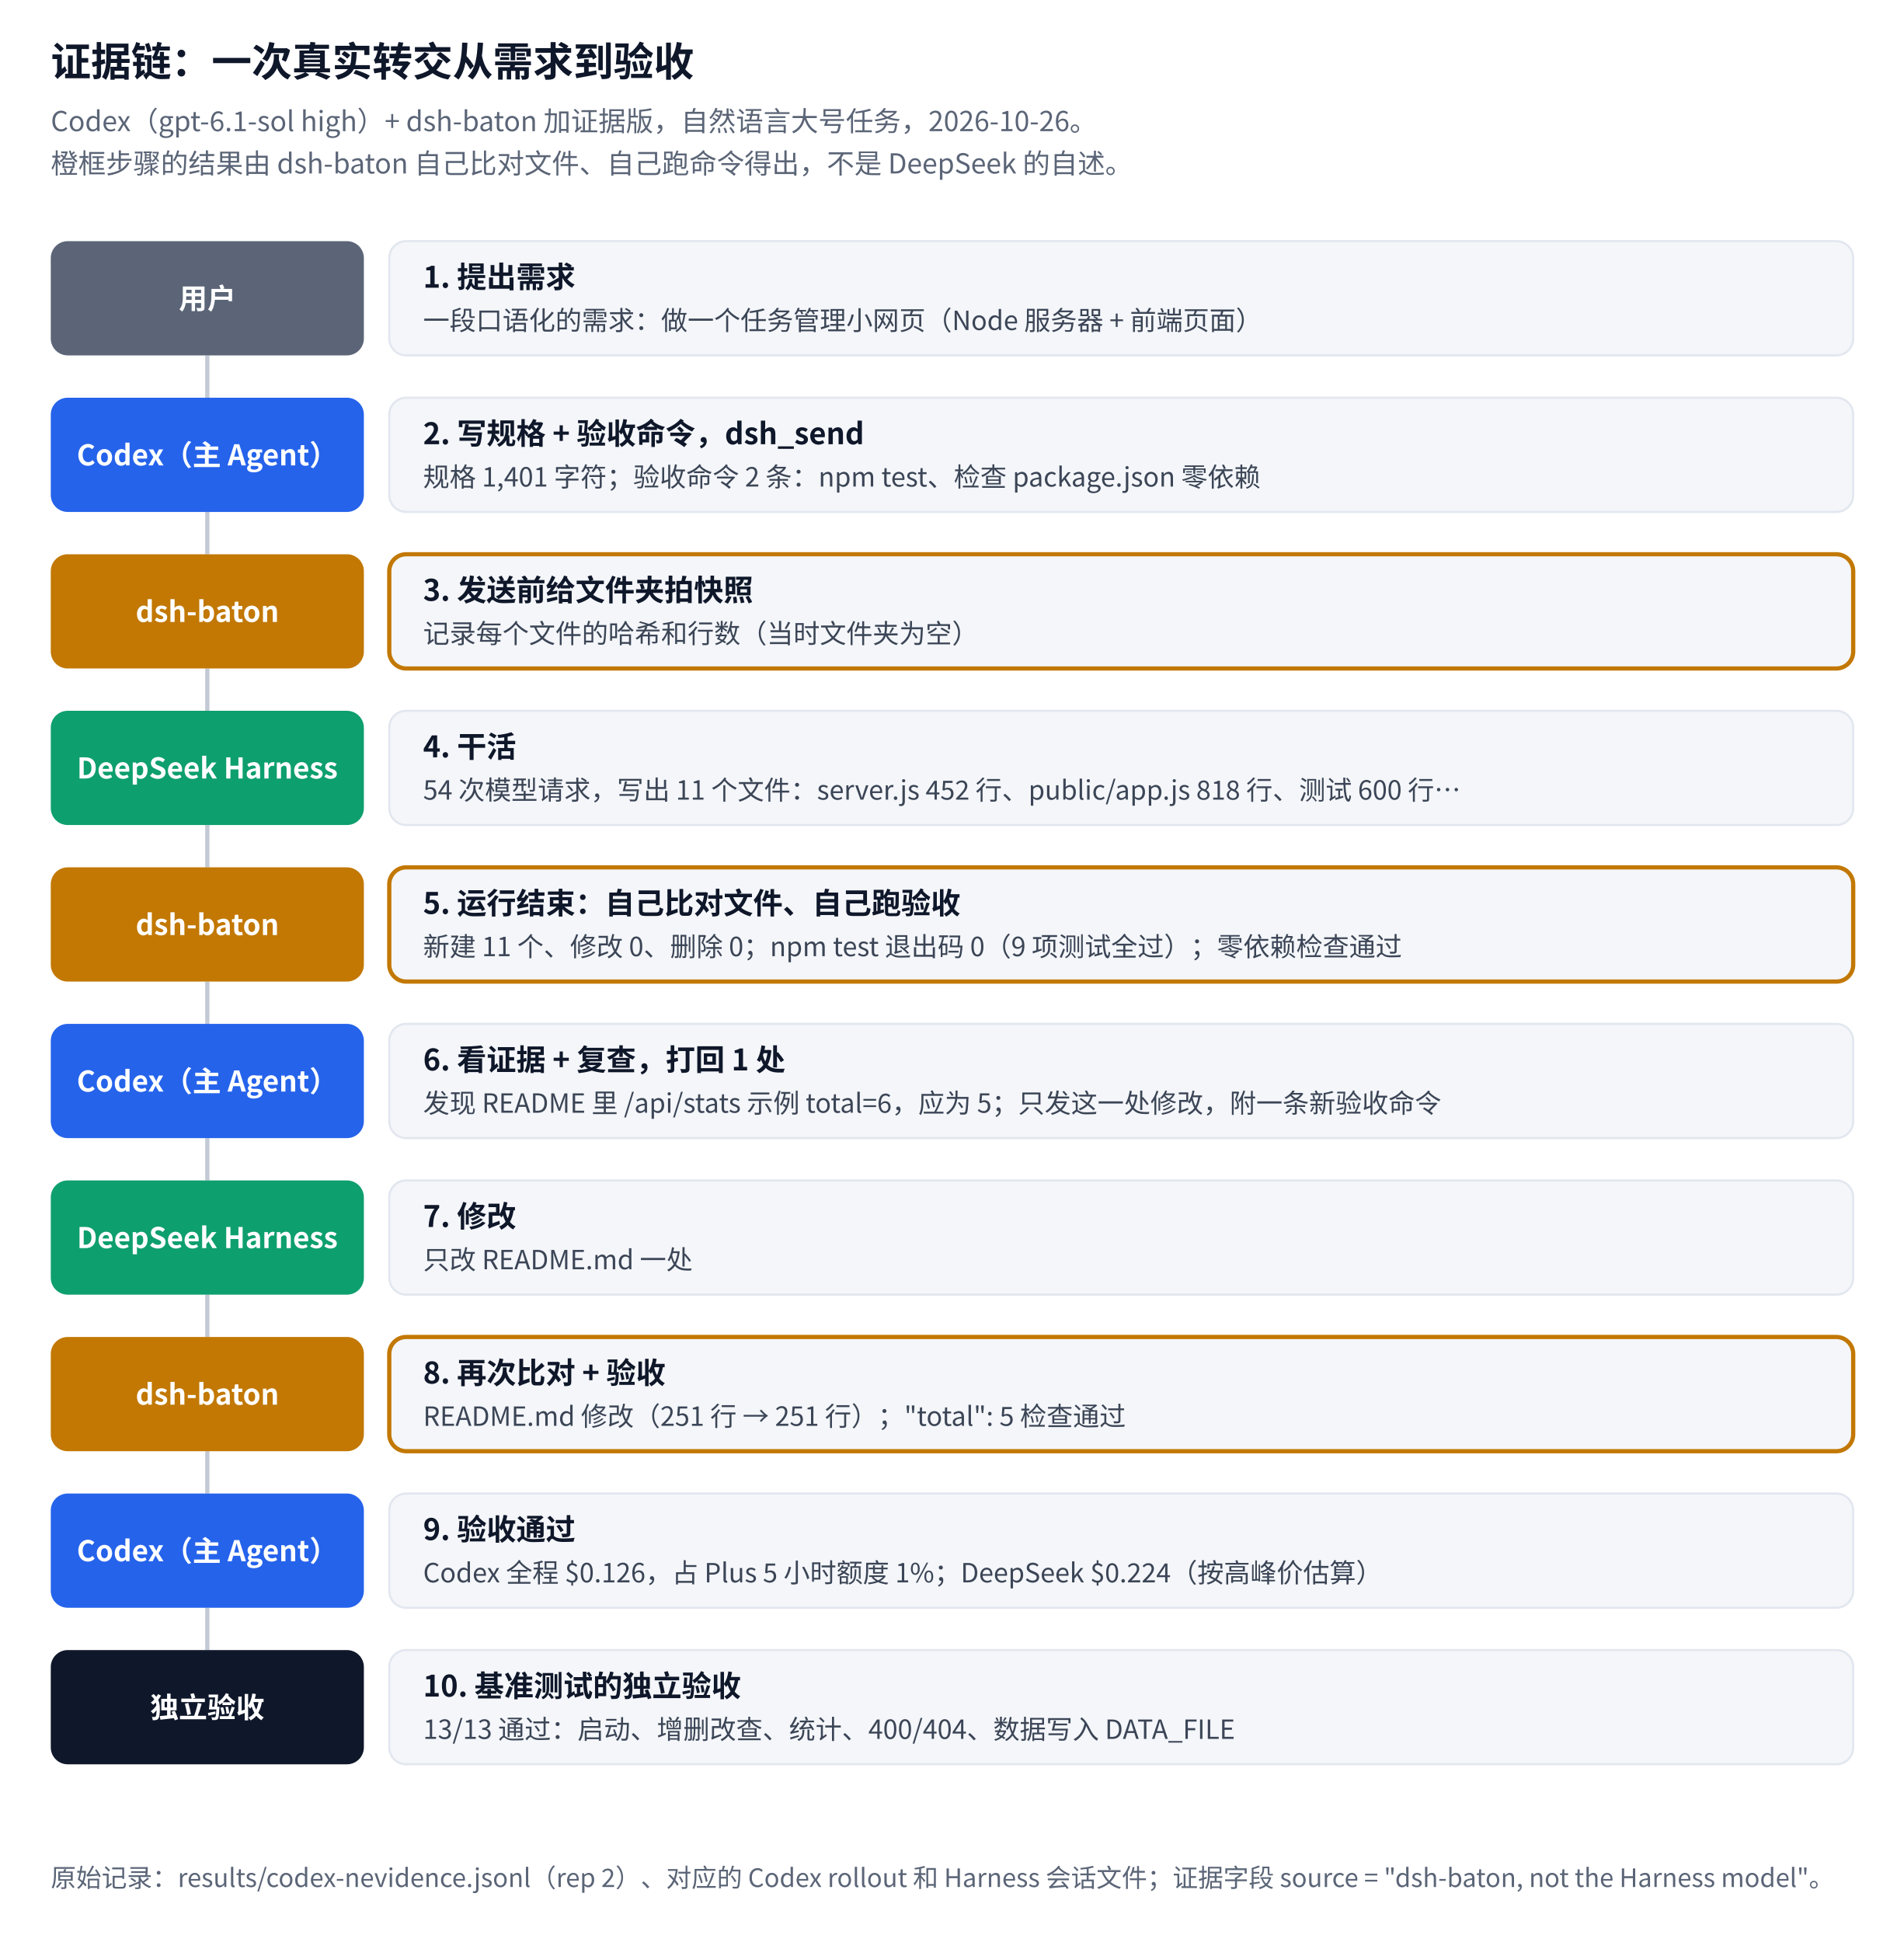
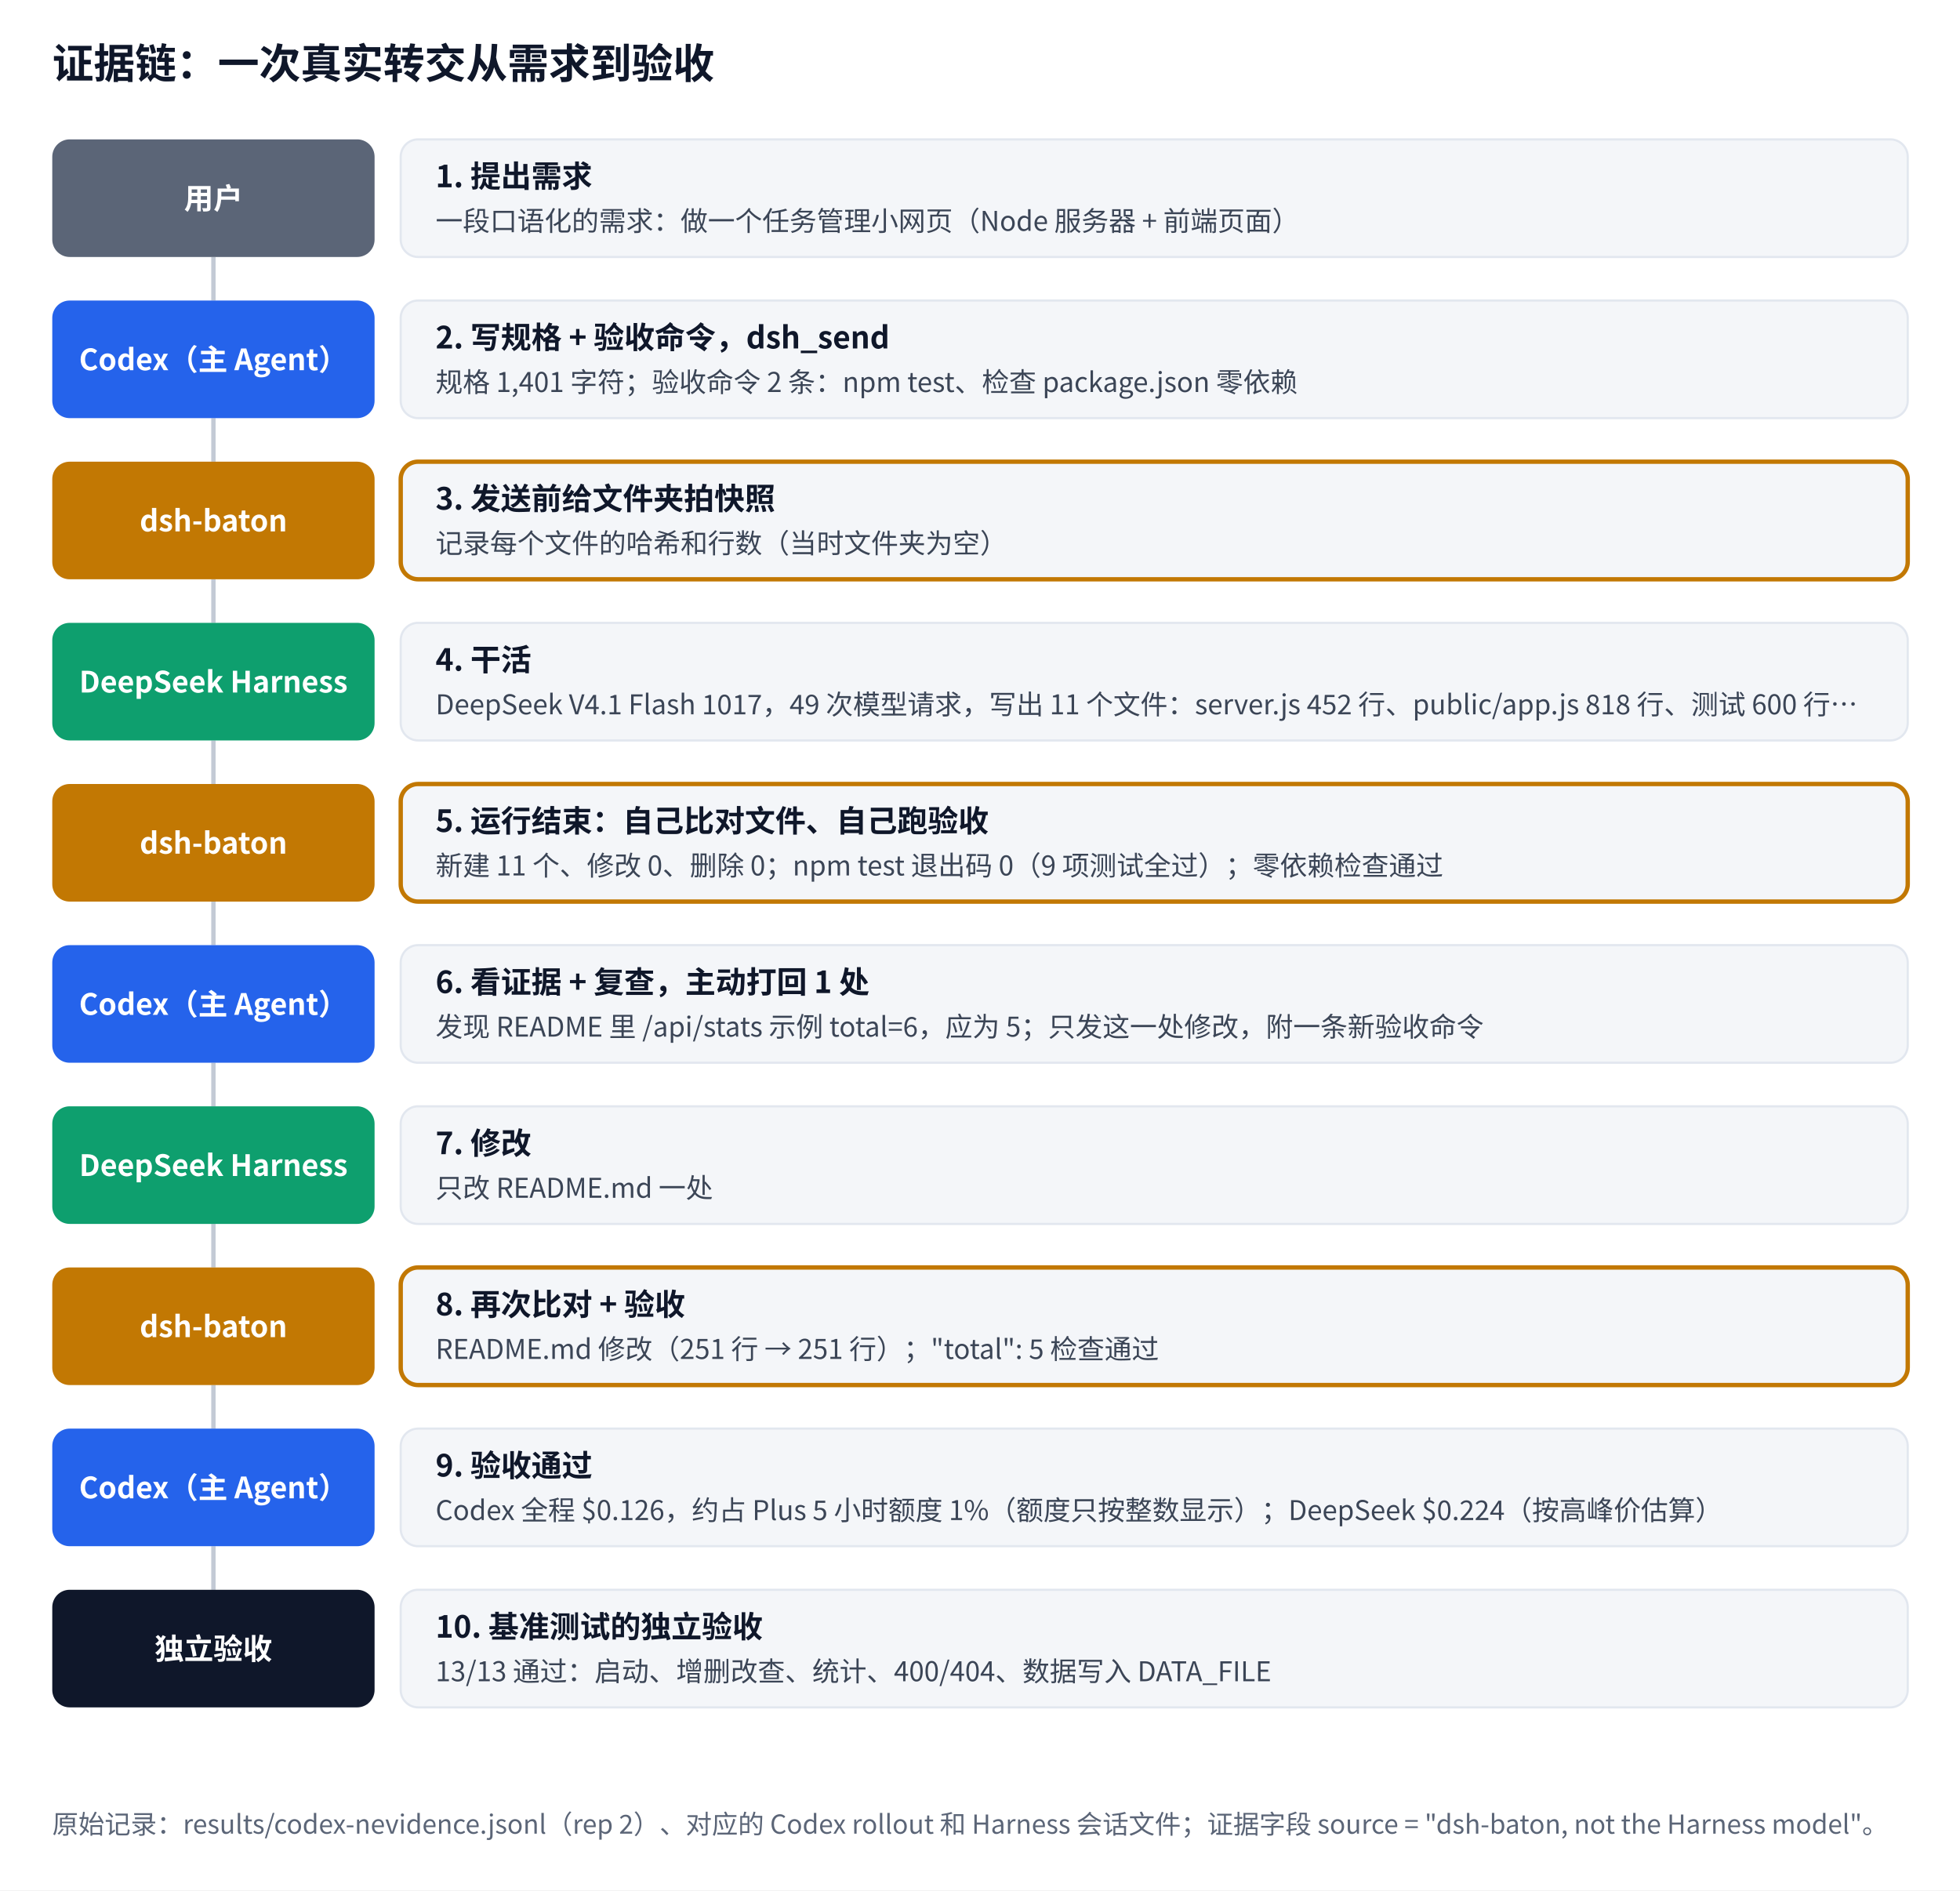
- <svg xmlns="http://www.w3.org/2000/svg" width="900" height="918" viewBox="0 0 900 918" font-family="-apple-system, 'PingFang SC', 'Noto Sans CJK SC', Helvetica, Arial, sans-serif">
-   <rect width="900" height="918" fill="#FFFFFF" />
+ <svg xmlns="http://www.w3.org/2000/svg" width="900" height="868" viewBox="0 0 900 868" font-family="-apple-system, 'PingFang SC', 'Noto Sans CJK SC', Helvetica, Arial, sans-serif">
+   <rect width="900" height="868" fill="#FFFFFF" />
  <text x="24" y="36" font-size="19" font-weight="600" fill="#0F172A">证据链：一次真实转交从需求到验收</text>
-   <text x="24" y="62" font-size="13" fill="#5B6577">Codex（gpt-6.1-sol high）+ dsh-baton 加证据版，自然语言大号任务，2026-10-26。</text>
-   <text x="24" y="82" font-size="13" fill="#5B6577">橙框步骤的结果由 dsh-baton 自己比对文件、自己跑命令得出，不是 DeepSeek 的自述。</text>
-   <line x1="98" x2="98" y1="168" y2="188" stroke="#C3CAD5" stroke-width="2" />
-   <rect x="24" y="114" width="148" height="54" rx="8" fill="#5B6577" />
-   <text x="98" y="146" font-size="13.5" font-weight="600" fill="#FFFFFF" text-anchor="middle">用户</text>
-   <rect x="184" y="114" width="692" height="54" rx="8" fill="#F4F6F9" stroke="#E2E7EF" stroke-width="1" />
-   <text x="200" y="136" font-size="14" font-weight="600" fill="#0F172A">1. 提出需求</text>
-   <text x="200" y="156" font-size="12.5" fill="#3B4556">一段口语化的需求：做一个任务管理小网页（Node 服务器 + 前端页面）</text>
-   <line x1="98" x2="98" y1="242" y2="262" stroke="#C3CAD5" stroke-width="2" />
-   <rect x="24" y="188" width="148" height="54" rx="8" fill="#2563EB" />
-   <text x="98" y="220" font-size="13.5" font-weight="600" fill="#FFFFFF" text-anchor="middle">Codex（主 Agent）</text>
-   <rect x="184" y="188" width="692" height="54" rx="8" fill="#F4F6F9" stroke="#E2E7EF" stroke-width="1" />
-   <text x="200" y="210" font-size="14" font-weight="600" fill="#0F172A">2. 写规格 + 验收命令，dsh_send</text>
-   <text x="200" y="230" font-size="12.5" fill="#3B4556">规格 1,401 字符；验收命令 2 条：npm test、检查 package.json 零依赖</text>
-   <line x1="98" x2="98" y1="316" y2="336" stroke="#C3CAD5" stroke-width="2" />
-   <rect x="24" y="262" width="148" height="54" rx="8" fill="#C27803" />
-   <text x="98" y="294" font-size="13.5" font-weight="600" fill="#FFFFFF" text-anchor="middle">dsh-baton</text>
-   <rect x="184" y="262" width="692" height="54" rx="8" fill="#F4F6F9" stroke="#C27803" stroke-width="2" />
-   <text x="200" y="284" font-size="14" font-weight="600" fill="#0F172A">3. 发送前给文件夹拍快照</text>
-   <text x="200" y="304" font-size="12.5" fill="#3B4556">记录每个文件的哈希和行数（当时文件夹为空）</text>
-   <line x1="98" x2="98" y1="390" y2="410" stroke="#C3CAD5" stroke-width="2" />
-   <rect x="24" y="336" width="148" height="54" rx="8" fill="#0E9F6E" />
-   <text x="98" y="368" font-size="13.5" font-weight="600" fill="#FFFFFF" text-anchor="middle">DeepSeek Harness</text>
-   <rect x="184" y="336" width="692" height="54" rx="8" fill="#F4F6F9" stroke="#E2E7EF" stroke-width="1" />
-   <text x="200" y="358" font-size="14" font-weight="600" fill="#0F172A">4. 干活</text>
-   <text x="200" y="378" font-size="12.5" fill="#3B4556">54 次模型请求，写出 11 个文件：server.js 452 行、public/app.js 818 行、测试 600 行…</text>
-   <line x1="98" x2="98" y1="464" y2="484" stroke="#C3CAD5" stroke-width="2" />
-   <rect x="24" y="410" width="148" height="54" rx="8" fill="#C27803" />
-   <text x="98" y="442" font-size="13.5" font-weight="600" fill="#FFFFFF" text-anchor="middle">dsh-baton</text>
-   <rect x="184" y="410" width="692" height="54" rx="8" fill="#F4F6F9" stroke="#C27803" stroke-width="2" />
-   <text x="200" y="432" font-size="14" font-weight="600" fill="#0F172A">5. 运行结束：自己比对文件、自己跑验收</text>
-   <text x="200" y="452" font-size="12.5" fill="#3B4556">新建 11 个、修改 0、删除 0；npm test 退出码 0（9 项测试全过）；零依赖检查通过</text>
-   <line x1="98" x2="98" y1="538" y2="558" stroke="#C3CAD5" stroke-width="2" />
-   <rect x="24" y="484" width="148" height="54" rx="8" fill="#2563EB" />
-   <text x="98" y="516" font-size="13.5" font-weight="600" fill="#FFFFFF" text-anchor="middle">Codex（主 Agent）</text>
-   <rect x="184" y="484" width="692" height="54" rx="8" fill="#F4F6F9" stroke="#E2E7EF" stroke-width="1" />
-   <text x="200" y="506" font-size="14" font-weight="600" fill="#0F172A">6. 看证据 + 复查，打回 1 处</text>
-   <text x="200" y="526" font-size="12.5" fill="#3B4556">发现 README 里 /api/stats 示例 total=6，应为 5；只发这一处修改，附一条新验收命令</text>
-   <line x1="98" x2="98" y1="612" y2="632" stroke="#C3CAD5" stroke-width="2" />
-   <rect x="24" y="558" width="148" height="54" rx="8" fill="#0E9F6E" />
-   <text x="98" y="590" font-size="13.5" font-weight="600" fill="#FFFFFF" text-anchor="middle">DeepSeek Harness</text>
-   <rect x="184" y="558" width="692" height="54" rx="8" fill="#F4F6F9" stroke="#E2E7EF" stroke-width="1" />
-   <text x="200" y="580" font-size="14" font-weight="600" fill="#0F172A">7. 修改</text>
-   <text x="200" y="600" font-size="12.5" fill="#3B4556">只改 README.md 一处</text>
-   <line x1="98" x2="98" y1="686" y2="706" stroke="#C3CAD5" stroke-width="2" />
-   <rect x="24" y="632" width="148" height="54" rx="8" fill="#C27803" />
-   <text x="98" y="664" font-size="13.5" font-weight="600" fill="#FFFFFF" text-anchor="middle">dsh-baton</text>
-   <rect x="184" y="632" width="692" height="54" rx="8" fill="#F4F6F9" stroke="#C27803" stroke-width="2" />
-   <text x="200" y="654" font-size="14" font-weight="600" fill="#0F172A">8. 再次比对 + 验收</text>
-   <text x="200" y="674" font-size="12.5" fill="#3B4556">README.md 修改（251 行 → 251 行）；"total": 5 检查通过</text>
-   <line x1="98" x2="98" y1="760" y2="780" stroke="#C3CAD5" stroke-width="2" />
-   <rect x="24" y="706" width="148" height="54" rx="8" fill="#2563EB" />
-   <text x="98" y="738" font-size="13.5" font-weight="600" fill="#FFFFFF" text-anchor="middle">Codex（主 Agent）</text>
-   <rect x="184" y="706" width="692" height="54" rx="8" fill="#F4F6F9" stroke="#E2E7EF" stroke-width="1" />
-   <text x="200" y="728" font-size="14" font-weight="600" fill="#0F172A">9. 验收通过</text>
-   <text x="200" y="748" font-size="12.5" fill="#3B4556">Codex 全程 $0.126，占 Plus 5 小时额度 1%；DeepSeek $0.224（按高峰价估算）</text>
-   <rect x="24" y="780" width="148" height="54" rx="8" fill="#0F172A" />
-   <text x="98" y="812" font-size="13.5" font-weight="600" fill="#FFFFFF" text-anchor="middle">独立验收</text>
-   <rect x="184" y="780" width="692" height="54" rx="8" fill="#F4F6F9" stroke="#E2E7EF" stroke-width="1" />
-   <text x="200" y="802" font-size="14" font-weight="600" fill="#0F172A">10. 基准测试的独立验收</text>
-   <text x="200" y="822" font-size="12.5" fill="#3B4556">13/13 通过：启动、增删改查、统计、400/404、数据写入 DATA_FILE</text>
-   <text x="24" y="892" font-size="12" fill="#5B6577">原始记录：results/codex-nevidence.jsonl（rep 2）、对应的 Codex rollout 和 Harness 会话文件；证据字段 source = "dsh-baton, not the Harness model"。</text>
+   <line x1="98" x2="98" y1="118" y2="138" stroke="#C3CAD5" stroke-width="2" />
+   <rect x="24" y="64" width="148" height="54" rx="8" fill="#5B6577" />
+   <text x="98" y="96" font-size="13.5" font-weight="600" fill="#FFFFFF" text-anchor="middle">用户</text>
+   <rect x="184" y="64" width="692" height="54" rx="8" fill="#F4F6F9" stroke="#E2E7EF" stroke-width="1" />
+   <text x="200" y="86" font-size="14" font-weight="600" fill="#0F172A">1. 提出需求</text>
+   <text x="200" y="106" font-size="12.5" fill="#3B4556">一段口语化的需求：做一个任务管理小网页（Node 服务器 + 前端页面）</text>
+   <line x1="98" x2="98" y1="192" y2="212" stroke="#C3CAD5" stroke-width="2" />
+   <rect x="24" y="138" width="148" height="54" rx="8" fill="#2563EB" />
+   <text x="98" y="170" font-size="13.5" font-weight="600" fill="#FFFFFF" text-anchor="middle">Codex（主 Agent）</text>
+   <rect x="184" y="138" width="692" height="54" rx="8" fill="#F4F6F9" stroke="#E2E7EF" stroke-width="1" />
+   <text x="200" y="160" font-size="14" font-weight="600" fill="#0F172A">2. 写规格 + 验收命令，dsh_send</text>
+   <text x="200" y="180" font-size="12.5" fill="#3B4556">规格 1,401 字符；验收命令 2 条：npm test、检查 package.json 零依赖</text>
+   <line x1="98" x2="98" y1="266" y2="286" stroke="#C3CAD5" stroke-width="2" />
+   <rect x="24" y="212" width="148" height="54" rx="8" fill="#C27803" />
+   <text x="98" y="244" font-size="13.5" font-weight="600" fill="#FFFFFF" text-anchor="middle">dsh-baton</text>
+   <rect x="184" y="212" width="692" height="54" rx="8" fill="#F4F6F9" stroke="#C27803" stroke-width="2" />
+   <text x="200" y="234" font-size="14" font-weight="600" fill="#0F172A">3. 发送前给文件夹拍快照</text>
+   <text x="200" y="254" font-size="12.5" fill="#3B4556">记录每个文件的哈希和行数（当时文件夹为空）</text>
+   <line x1="98" x2="98" y1="340" y2="360" stroke="#C3CAD5" stroke-width="2" />
+   <rect x="24" y="286" width="148" height="54" rx="8" fill="#0E9F6E" />
+   <text x="98" y="318" font-size="13.5" font-weight="600" fill="#FFFFFF" text-anchor="middle">DeepSeek Harness</text>
+   <rect x="184" y="286" width="692" height="54" rx="8" fill="#F4F6F9" stroke="#E2E7EF" stroke-width="1" />
+   <text x="200" y="308" font-size="14" font-weight="600" fill="#0F172A">4. 干活</text>
+   <text x="200" y="328" font-size="12.5" fill="#3B4556">DeepSeek V4.1 Flash 1017，49 次模型请求，写出 11 个文件：server.js 452 行、public/app.js 818 行、测试 600 行…</text>
+   <line x1="98" x2="98" y1="414" y2="434" stroke="#C3CAD5" stroke-width="2" />
+   <rect x="24" y="360" width="148" height="54" rx="8" fill="#C27803" />
+   <text x="98" y="392" font-size="13.5" font-weight="600" fill="#FFFFFF" text-anchor="middle">dsh-baton</text>
+   <rect x="184" y="360" width="692" height="54" rx="8" fill="#F4F6F9" stroke="#C27803" stroke-width="2" />
+   <text x="200" y="382" font-size="14" font-weight="600" fill="#0F172A">5. 运行结束：自己比对文件、自己跑验收</text>
+   <text x="200" y="402" font-size="12.5" fill="#3B4556">新建 11 个、修改 0、删除 0；npm test 退出码 0（9 项测试全过）；零依赖检查通过</text>
+   <line x1="98" x2="98" y1="488" y2="508" stroke="#C3CAD5" stroke-width="2" />
+   <rect x="24" y="434" width="148" height="54" rx="8" fill="#2563EB" />
+   <text x="98" y="466" font-size="13.5" font-weight="600" fill="#FFFFFF" text-anchor="middle">Codex（主 Agent）</text>
+   <rect x="184" y="434" width="692" height="54" rx="8" fill="#F4F6F9" stroke="#E2E7EF" stroke-width="1" />
+   <text x="200" y="456" font-size="14" font-weight="600" fill="#0F172A">6. 看证据 + 复查，主动打回 1 处</text>
+   <text x="200" y="476" font-size="12.5" fill="#3B4556">发现 README 里 /api/stats 示例 total=6，应为 5；只发这一处修改，附一条新验收命令</text>
+   <line x1="98" x2="98" y1="562" y2="582" stroke="#C3CAD5" stroke-width="2" />
+   <rect x="24" y="508" width="148" height="54" rx="8" fill="#0E9F6E" />
+   <text x="98" y="540" font-size="13.5" font-weight="600" fill="#FFFFFF" text-anchor="middle">DeepSeek Harness</text>
+   <rect x="184" y="508" width="692" height="54" rx="8" fill="#F4F6F9" stroke="#E2E7EF" stroke-width="1" />
+   <text x="200" y="530" font-size="14" font-weight="600" fill="#0F172A">7. 修改</text>
+   <text x="200" y="550" font-size="12.5" fill="#3B4556">只改 README.md 一处</text>
+   <line x1="98" x2="98" y1="636" y2="656" stroke="#C3CAD5" stroke-width="2" />
+   <rect x="24" y="582" width="148" height="54" rx="8" fill="#C27803" />
+   <text x="98" y="614" font-size="13.5" font-weight="600" fill="#FFFFFF" text-anchor="middle">dsh-baton</text>
+   <rect x="184" y="582" width="692" height="54" rx="8" fill="#F4F6F9" stroke="#C27803" stroke-width="2" />
+   <text x="200" y="604" font-size="14" font-weight="600" fill="#0F172A">8. 再次比对 + 验收</text>
+   <text x="200" y="624" font-size="12.5" fill="#3B4556">README.md 修改（251 行 → 251 行）；"total": 5 检查通过</text>
+   <line x1="98" x2="98" y1="710" y2="730" stroke="#C3CAD5" stroke-width="2" />
+   <rect x="24" y="656" width="148" height="54" rx="8" fill="#2563EB" />
+   <text x="98" y="688" font-size="13.5" font-weight="600" fill="#FFFFFF" text-anchor="middle">Codex（主 Agent）</text>
+   <rect x="184" y="656" width="692" height="54" rx="8" fill="#F4F6F9" stroke="#E2E7EF" stroke-width="1" />
+   <text x="200" y="678" font-size="14" font-weight="600" fill="#0F172A">9. 验收通过</text>
+   <text x="200" y="698" font-size="12.5" fill="#3B4556">Codex 全程 $0.126，约占 Plus 5 小时额度 1%（额度只按整数显示）；DeepSeek $0.224（按高峰价估算）</text>
+   <rect x="24" y="730" width="148" height="54" rx="8" fill="#0F172A" />
+   <text x="98" y="762" font-size="13.5" font-weight="600" fill="#FFFFFF" text-anchor="middle">独立验收</text>
+   <rect x="184" y="730" width="692" height="54" rx="8" fill="#F4F6F9" stroke="#E2E7EF" stroke-width="1" />
+   <text x="200" y="752" font-size="14" font-weight="600" fill="#0F172A">10. 基准测试的独立验收</text>
+   <text x="200" y="772" font-size="12.5" fill="#3B4556">13/13 通过：启动、增删改查、统计、400/404、数据写入 DATA_FILE</text>
+   <text x="24" y="842" font-size="12" fill="#5B6577">原始记录：results/codex-nevidence.jsonl（rep 2）、对应的 Codex rollout 和 Harness 会话文件；证据字段 source = "dsh-baton, not the Harness model"。</text>
</svg>
